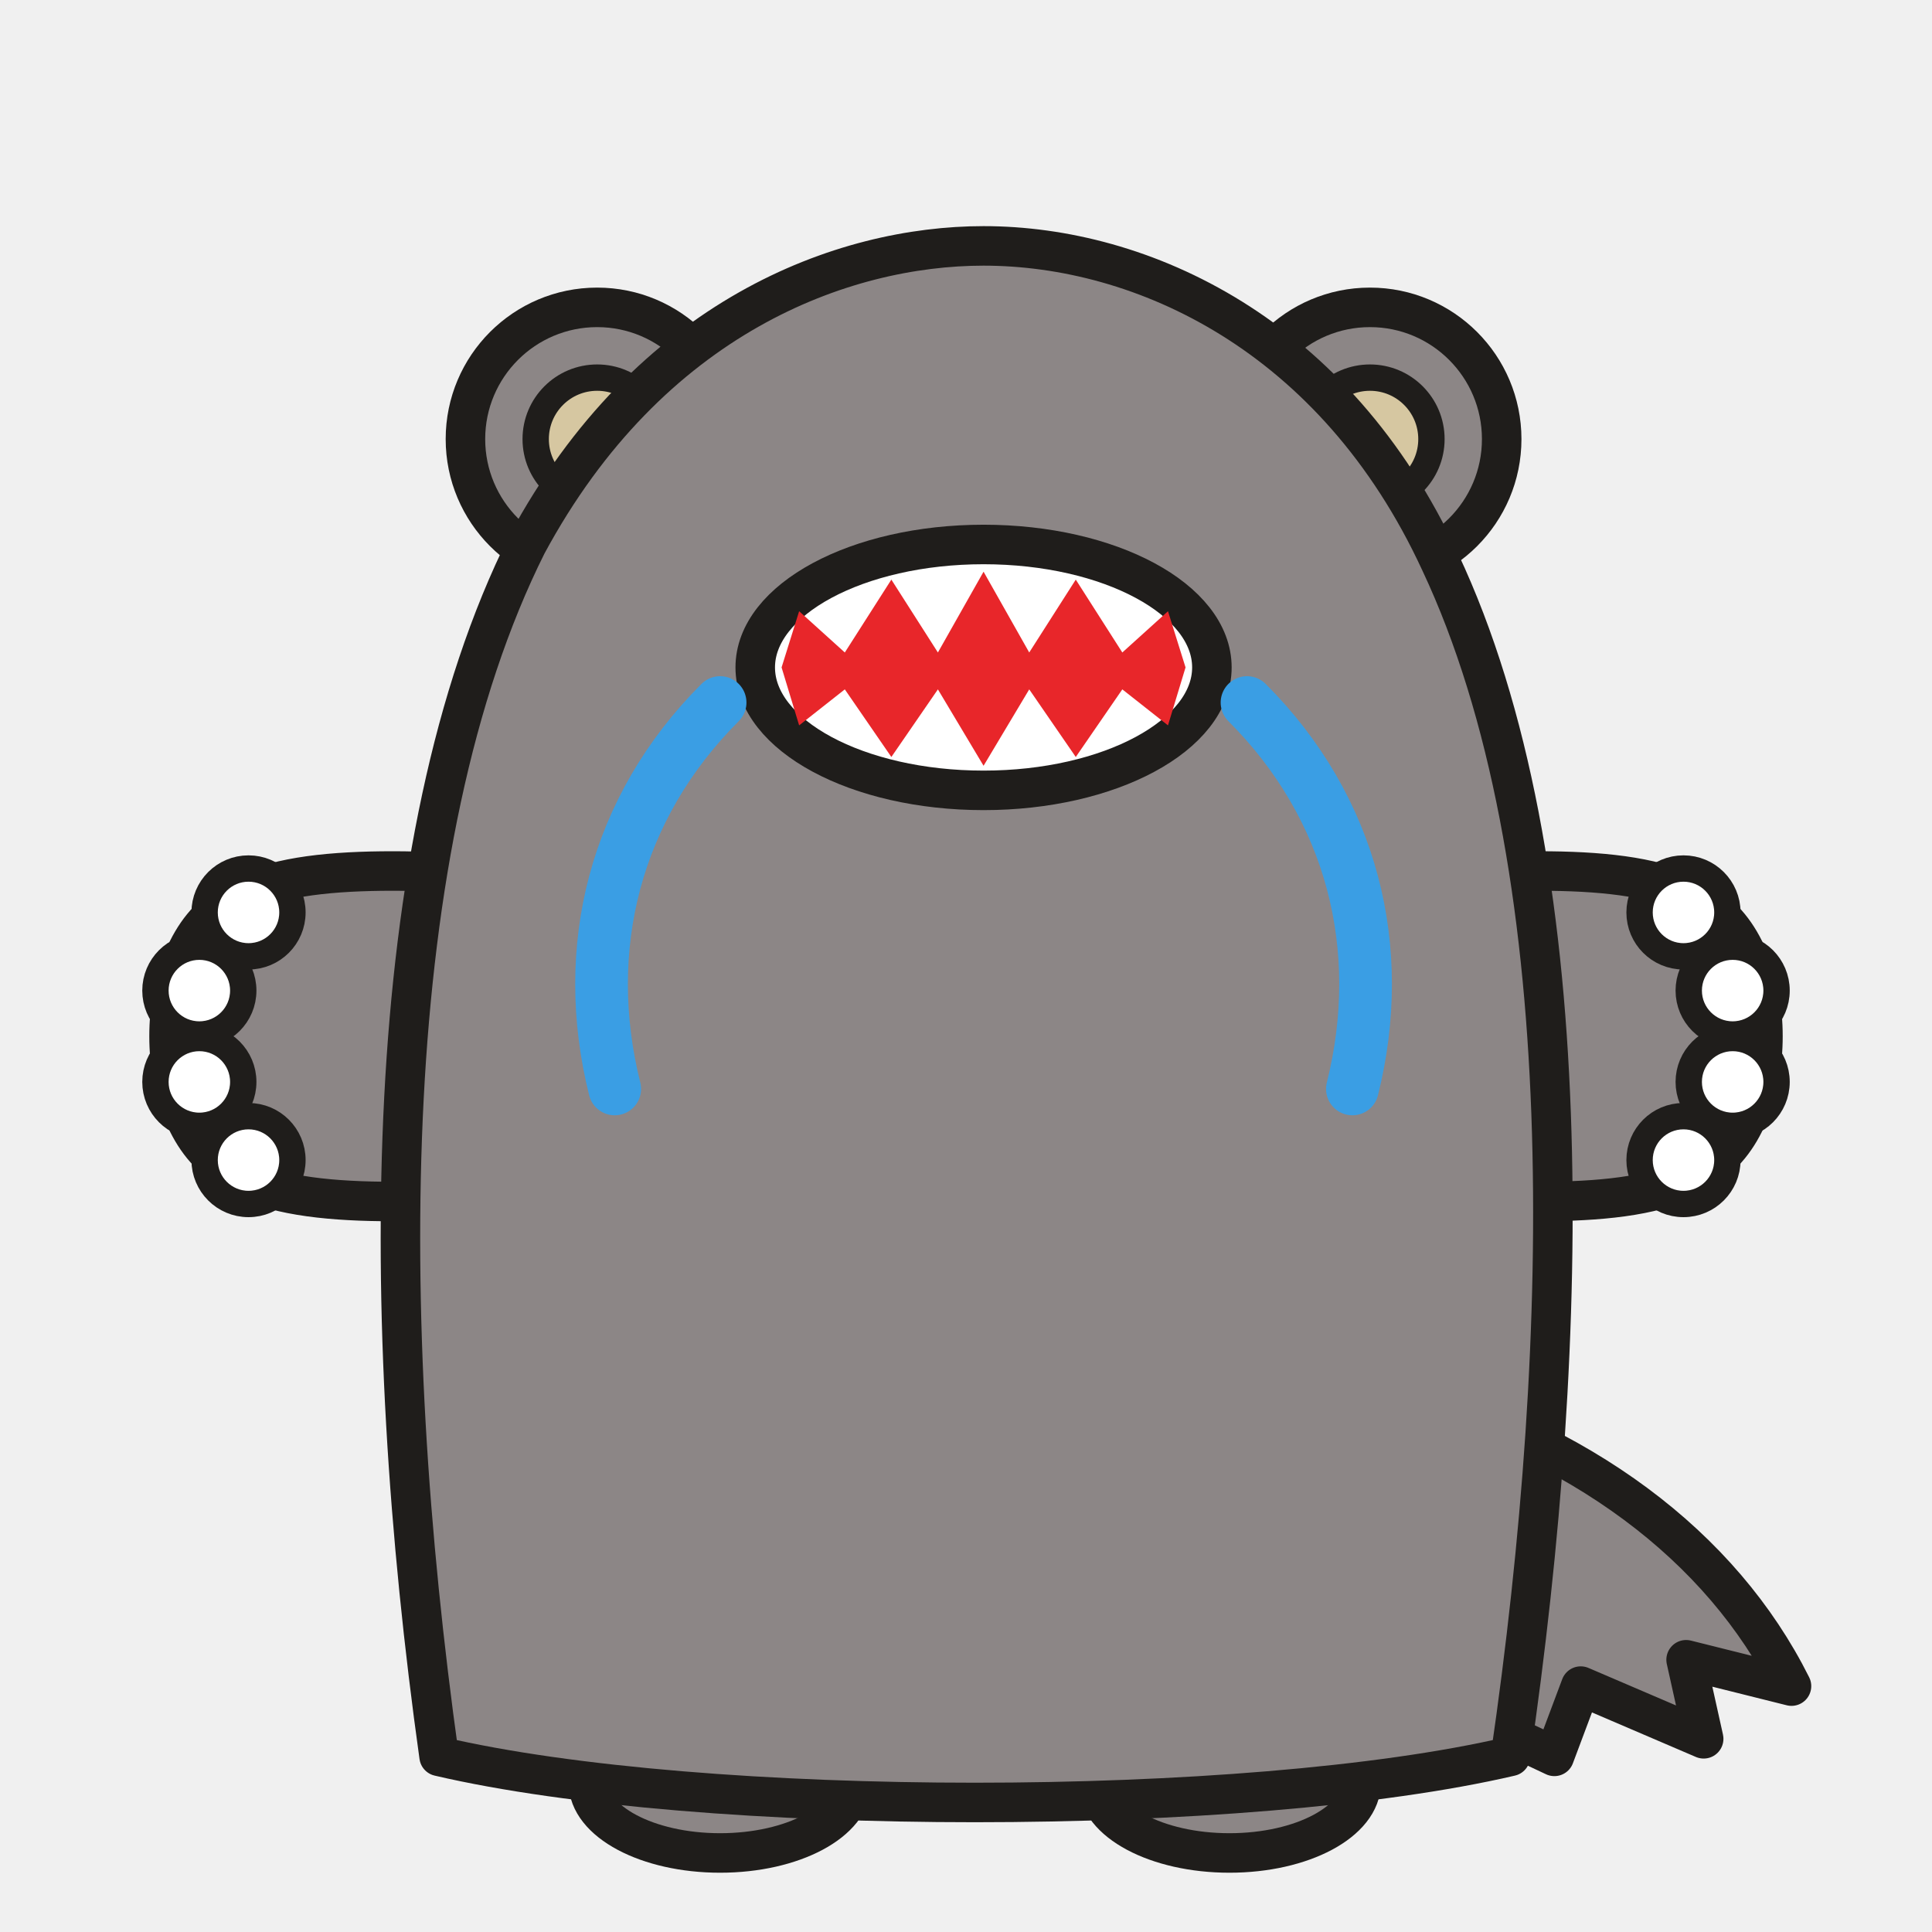
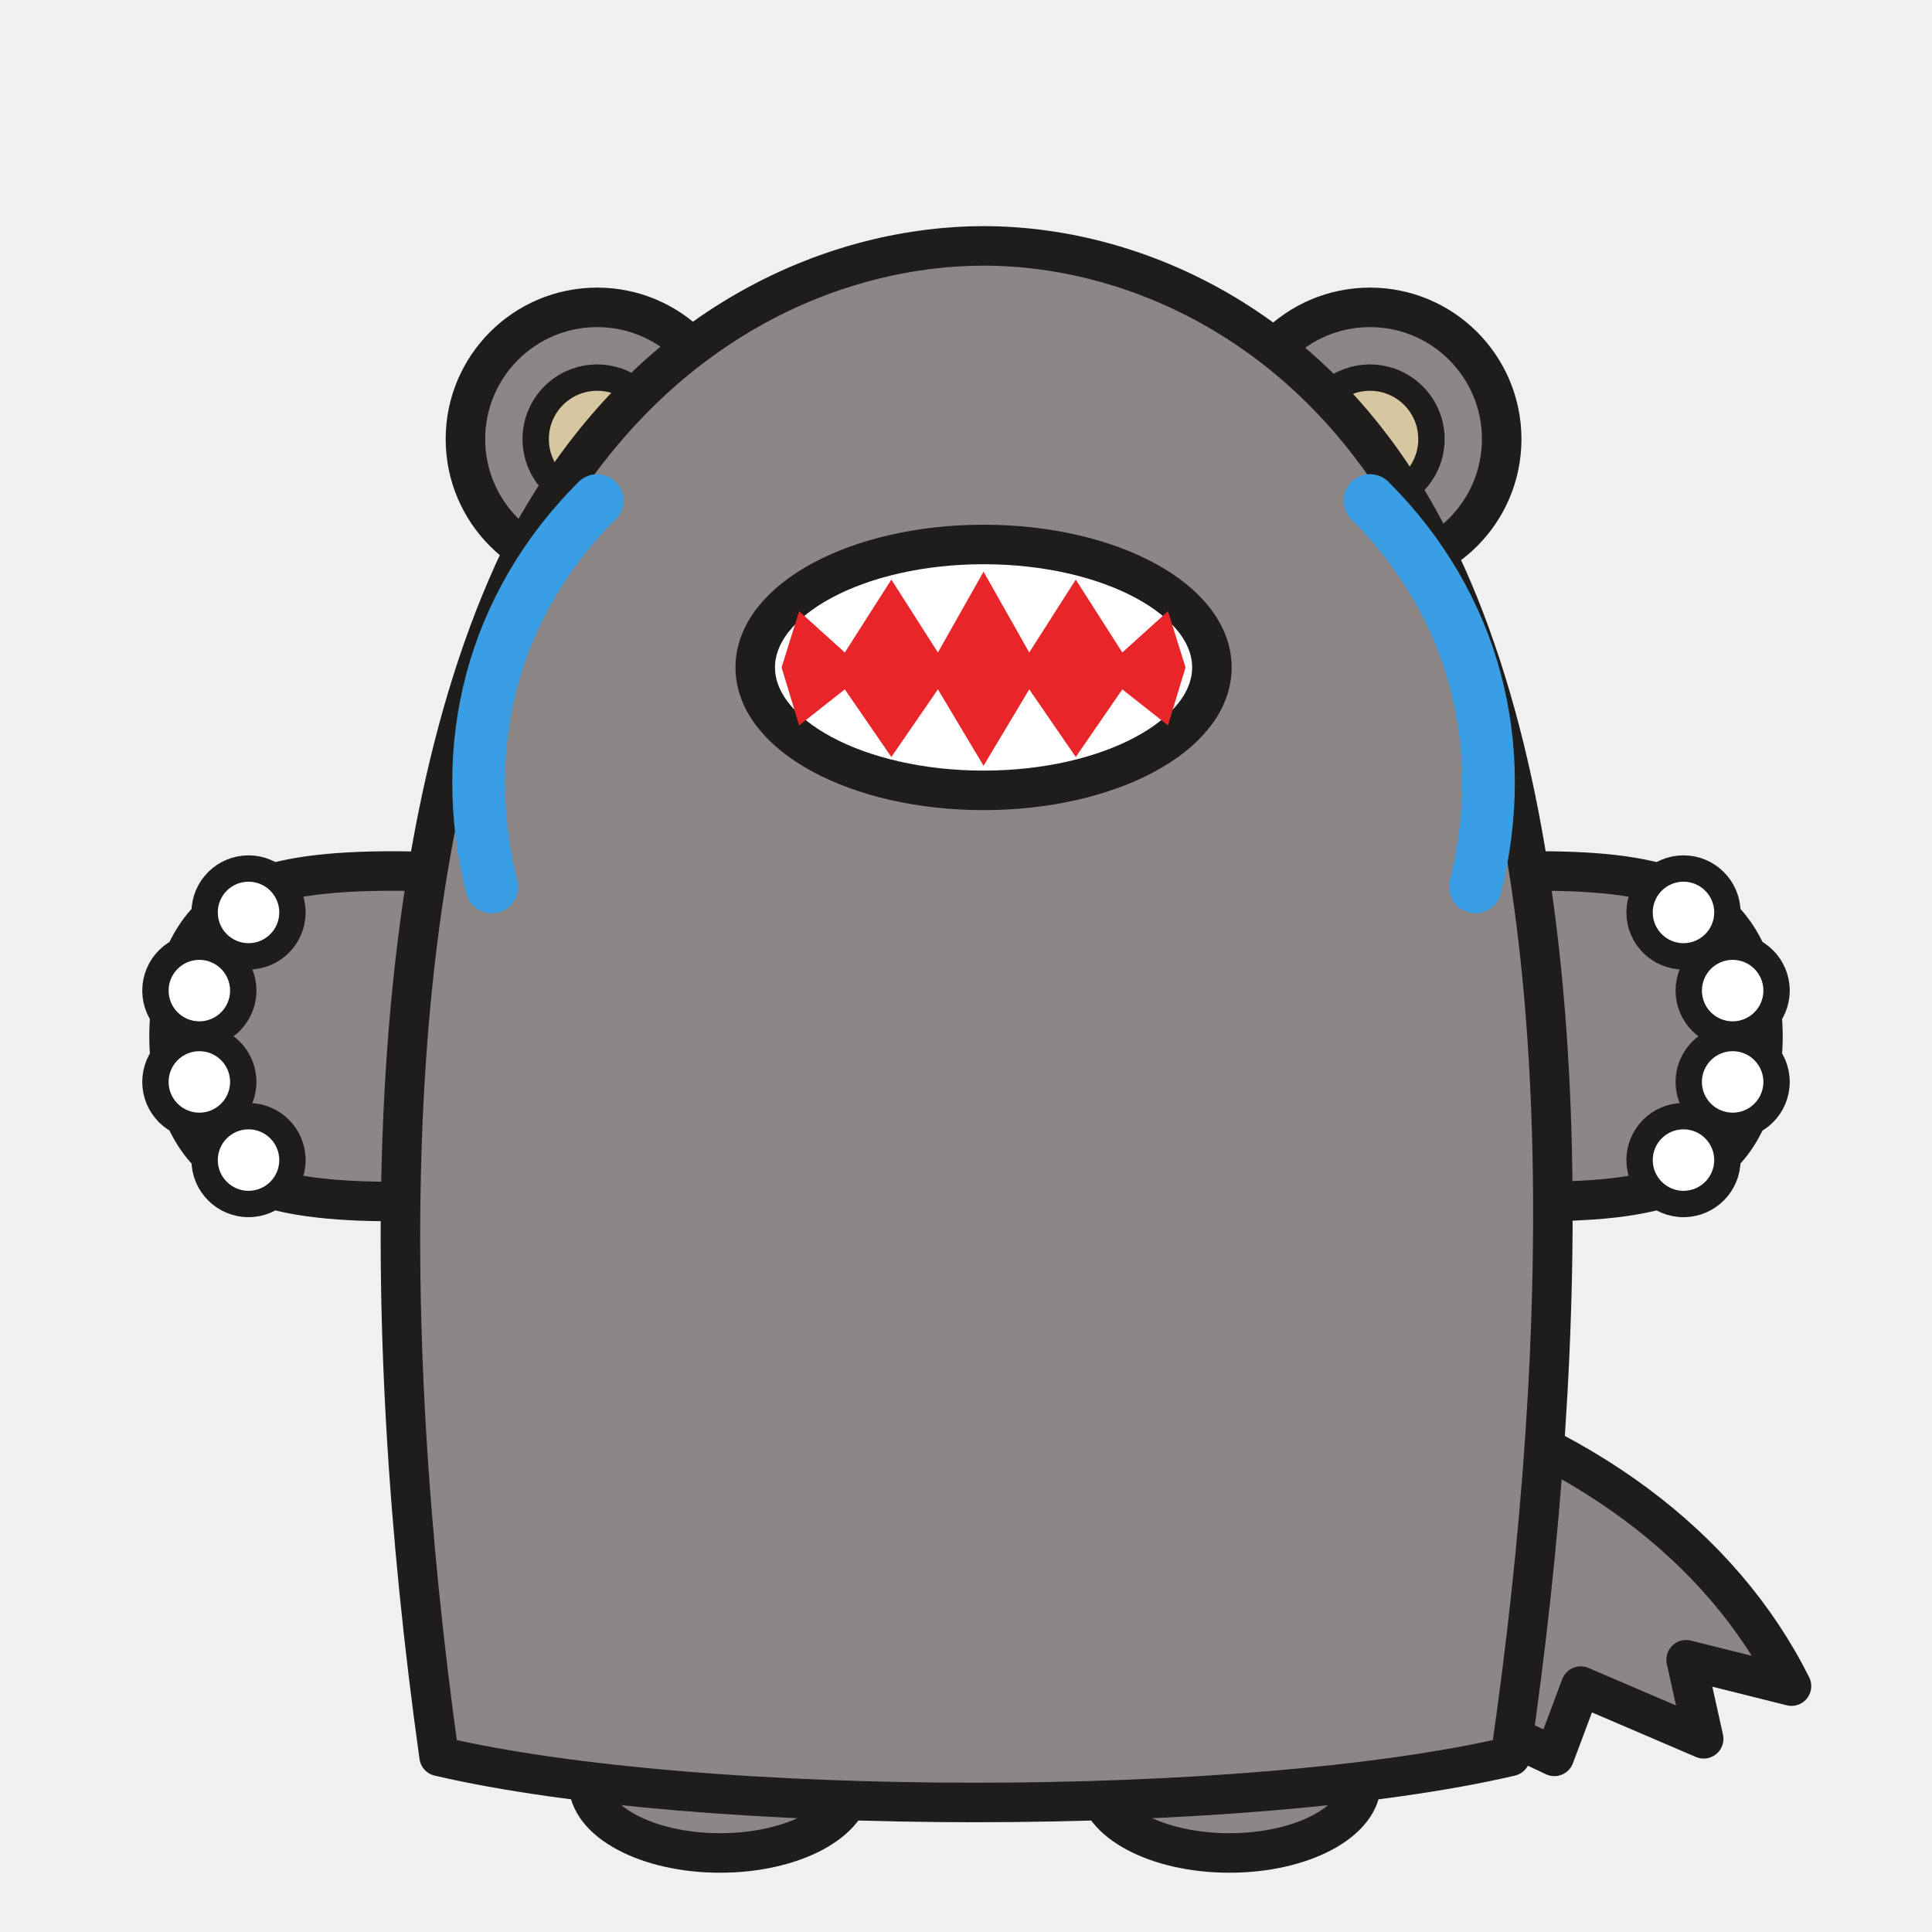
<svg xmlns="http://www.w3.org/2000/svg" viewBox="-10 0 220 220">
  <g transform="">
    <ellipse cx="72" cy="203" rx="15" ry="8" fill="#8C8686" stroke="#1F1D1B" stroke-width="4.5" stroke-linejoin="round" stroke-linecap="round" />
  </g>
  <g transform="">
    <ellipse cx="130" cy="203" rx="15" ry="8" fill="#8C8686" stroke="#1F1D1B" stroke-width="4.5" stroke-linejoin="round" stroke-linecap="round" />
  </g>
  <g transform="">
    <path d="M148,158 C170,164 186,176 194,192 L182,189 L184,198 L170,192 L167,200 L150,192 Z" fill="#8C8686" stroke="#1F1D1B" stroke-width="4.5" stroke-linejoin="round" stroke-linecap="round" />
    <circle cx="58" cy="50" r="15" fill="#8C8686" stroke="#1F1D1B" stroke-width="4.5" stroke-linejoin="round" stroke-linecap="round" />
    <circle cx="58" cy="50" r="7" fill="#D6C7A1" stroke="#1F1D1B" stroke-width="3" stroke-linejoin="round" stroke-linecap="round" />
    <circle cx="146" cy="50" r="15" fill="#8C8686" stroke="#1F1D1B" stroke-width="4.5" stroke-linejoin="round" stroke-linecap="round" />
    <circle cx="146" cy="50" r="7" fill="#D6C7A1" stroke="#1F1D1B" stroke-width="3" stroke-linejoin="round" stroke-linecap="round" />
    <path d="M52,100 C38,99 22,98 16,103 C7,108 7,128 16,133 C22,138 38,137 52,136 Z" fill="#8C8686" stroke="#1F1D1B" stroke-width="4.5" stroke-linejoin="round" stroke-linecap="round" />
    <circle cx="18.3" cy="132.1" r="5" fill="#FFFFFF" stroke="#1F1D1B" stroke-width="3" stroke-linejoin="round" stroke-linecap="round" />
    <circle cx="12.7" cy="123.2" r="5" fill="#FFFFFF" stroke="#1F1D1B" stroke-width="3" stroke-linejoin="round" stroke-linecap="round" />
    <circle cx="12.7" cy="112.8" r="5" fill="#FFFFFF" stroke="#1F1D1B" stroke-width="3" stroke-linejoin="round" stroke-linecap="round" />
    <circle cx="18.3" cy="103.9" r="5" fill="#FFFFFF" stroke="#1F1D1B" stroke-width="3" stroke-linejoin="round" stroke-linecap="round" />
    <path d="M148,100 C162,99 178,98 184,103 C193,108 193,128 184,133 C178,138 162,137 148,136 Z" fill="#8C8686" stroke="#1F1D1B" stroke-width="4.5" stroke-linejoin="round" stroke-linecap="round" />
    <circle cx="181.7" cy="132.1" r="5" fill="#FFFFFF" stroke="#1F1D1B" stroke-width="3" stroke-linejoin="round" stroke-linecap="round" />
    <circle cx="187.3" cy="123.2" r="5" fill="#FFFFFF" stroke="#1F1D1B" stroke-width="3" stroke-linejoin="round" stroke-linecap="round" />
    <circle cx="187.3" cy="112.8" r="5" fill="#FFFFFF" stroke="#1F1D1B" stroke-width="3" stroke-linejoin="round" stroke-linecap="round" />
    <circle cx="181.7" cy="103.9" r="5" fill="#FFFFFF" stroke="#1F1D1B" stroke-width="3" stroke-linejoin="round" stroke-linecap="round" />
    <path d="M40,200 C33,150 33,96 50,62 C64,36 86,28 102,28 C120,28 142,38 154,64 C170,98 169,152 162,200 C132,207 70,207 40,200 Z" fill="#8C8686" stroke="#1F1D1B" stroke-width="4.5" stroke-linejoin="round" stroke-linecap="round" />
    <ellipse cx="102" cy="76" rx="26" ry="14" fill="#FFFFFF" stroke="#1F1D1B" stroke-width="4.5" stroke-linejoin="round" stroke-linecap="round" />
    <polygon points="81.0,69.6 86.2,74.3 91.5,66.0 96.8,74.3 102.0,65.1 107.2,74.3 112.5,66.0 117.8,74.3 123.0,69.6 125.0,76.0 123.0,82.6 117.8,78.5 112.5,86.2 107.2,78.5 102.0,87.2 96.8,78.5 91.5,86.2 86.2,78.5 81.0,82.6 79.0,76.0" fill="#E8262A" />
-     <path d="M72,80 C60,92 56,108 60,124" stroke="#3A9EE4" stroke-width="6" stroke-linecap="round" fill="none" />
-     <path d="M132,80 C144,92 148,108 144,124" stroke="#3A9EE4" stroke-width="6" stroke-linecap="round" fill="none" />
+     <path data-anchor="eye" d="M58,57 C46,69 42,85 46,101" stroke="#3A9EE4" stroke-width="6" stroke-linecap="round" fill="none" />
+     <path data-anchor="eye" d="M146,57 C158,69 162,85 158,101" stroke="#3A9EE4" stroke-width="6" stroke-linecap="round" fill="none" />
  </g>
</svg>
